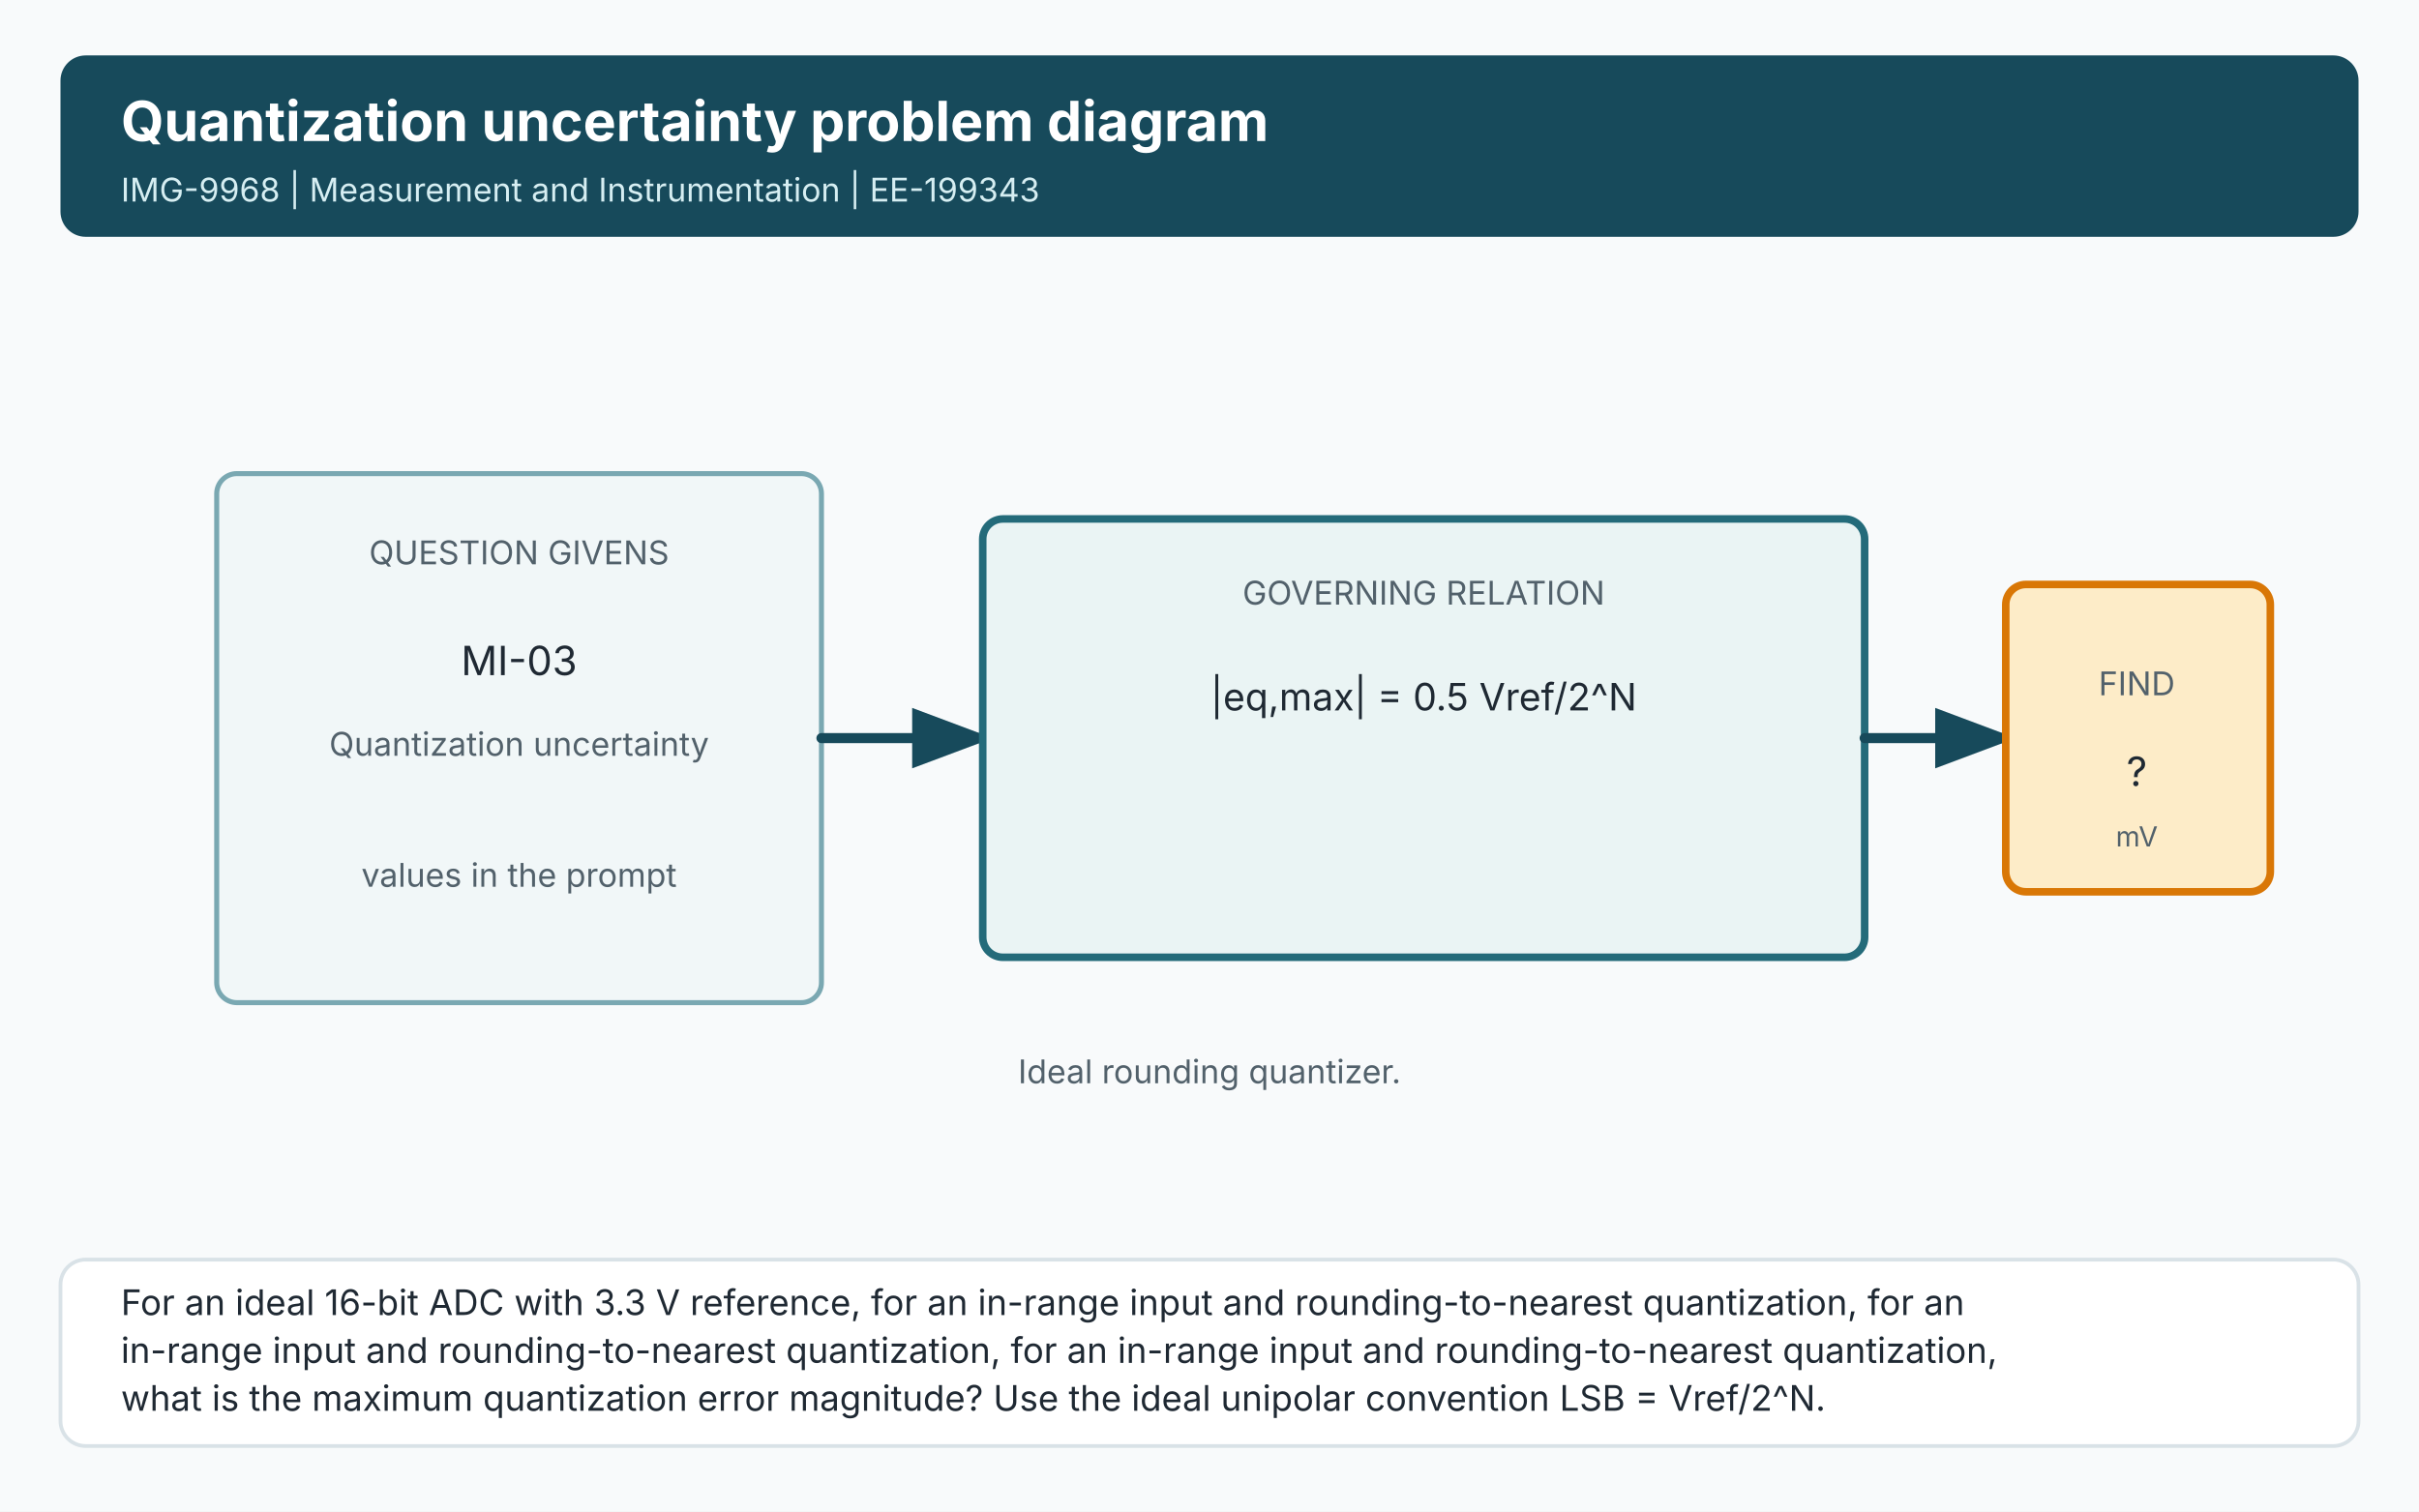
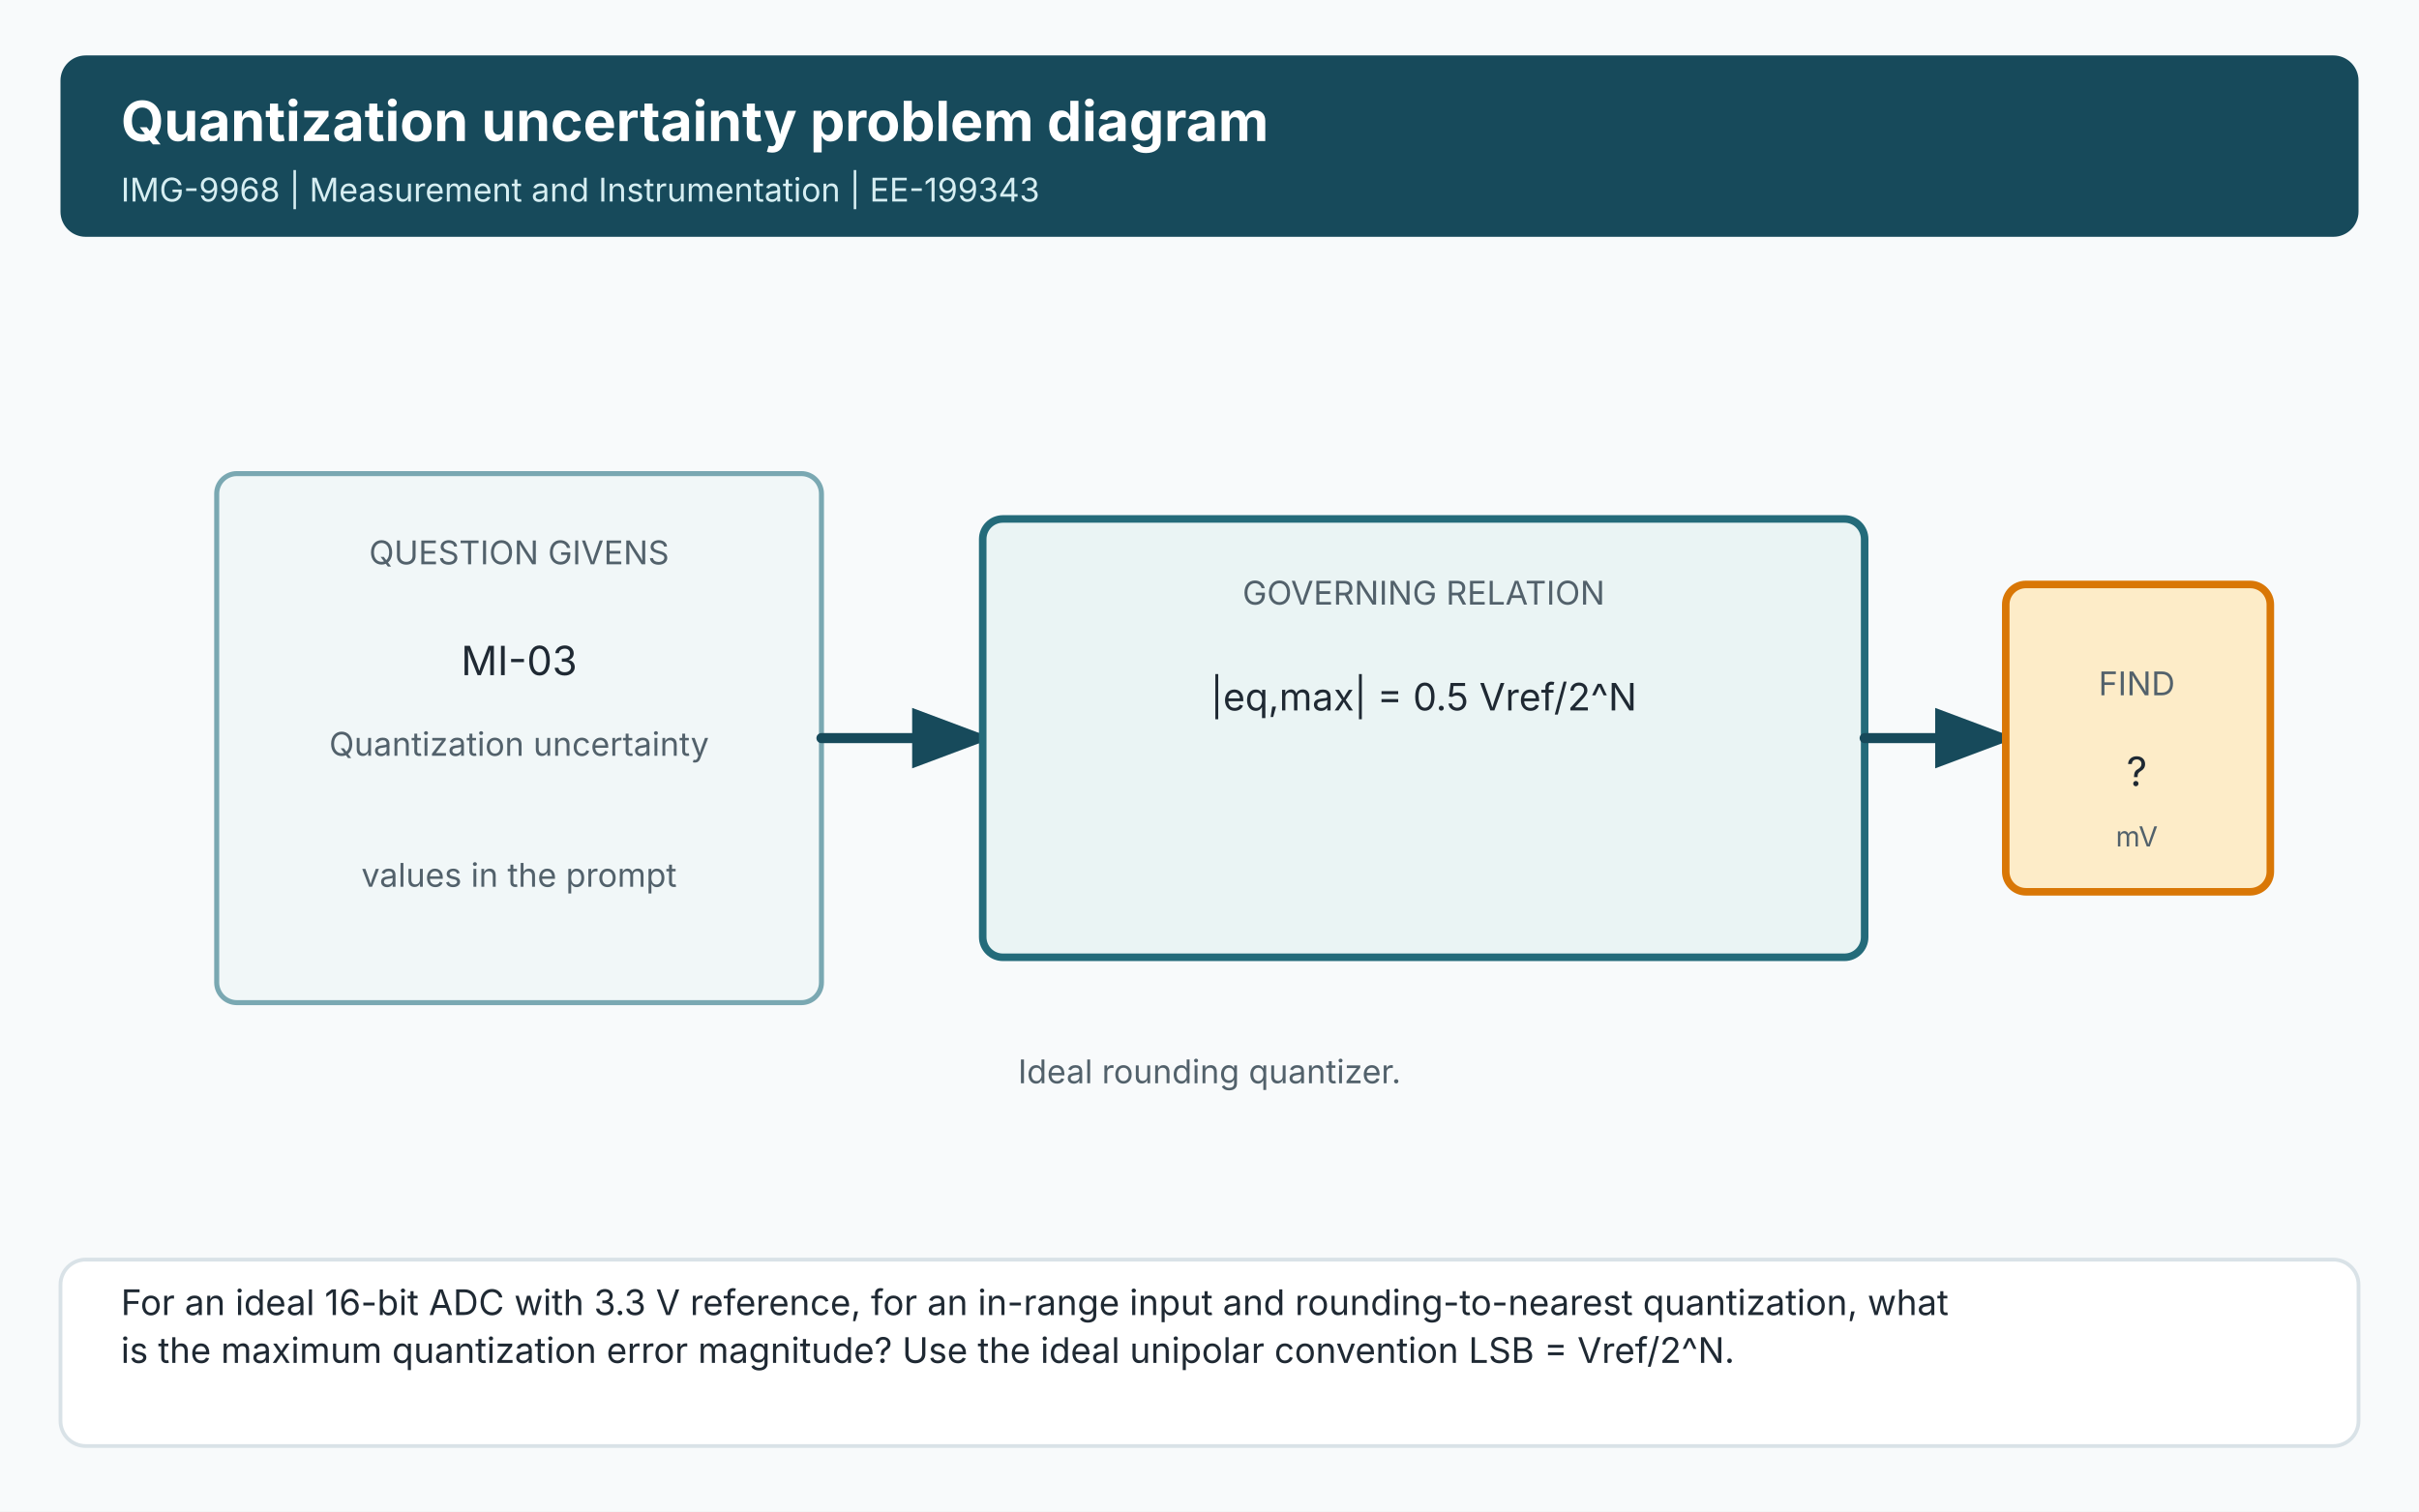
<svg xmlns="http://www.w3.org/2000/svg" width="960" height="600" viewBox="0 0 960 600" role="img" aria-labelledby="title desc">
  <defs>
    <marker id="arrow" markerWidth="10" markerHeight="10" refX="7" refY="3" orient="auto" markerUnits="strokeWidth">
      <path d="M0,0 L0,6 L8,3 z" fill="#174A5B" />
    </marker>
    <style>
.wire{stroke:#174A5B;stroke-width:4;fill:none;stroke-linecap:round;stroke-linejoin:round}
.thin{stroke:#44606B;stroke-width:2.4;fill:none;stroke-linecap:round;stroke-linejoin:round}
.accent{stroke:#D97706;stroke-width:4;fill:none;stroke-linecap:round;stroke-linejoin:round}
.accentFill{fill:#FDECC8;stroke:#D97706;stroke-width:3}
.box{fill:#EAF4F4;stroke:#246B7A;stroke-width:3}
.panel{fill:#FFFFFF;stroke:#D9E2E7;stroke-width:1.5}
.soft{fill:#F1F7F8;stroke:#7AA8B2;stroke-width:2}
.label{font-family:Inter,Arial,sans-serif;font-size:16px;fill:#1F2933}
.small{font-family:Inter,Arial,sans-serif;font-size:13px;fill:#52616B}
.tiny{font-family:Inter,Arial,sans-serif;font-size:11px;fill:#52616B}
.math{font-family:Inter,Arial,sans-serif;font-size:15px;fill:#1F2933}
</style>
  </defs>
  <rect x="0" y="0" width="960" height="600" fill="#F8FAFB" />
  <rect x="24" y="22" width="912" height="72" rx="10" fill="#174A5B" />
  <text x="48" y="56" font-family="Inter,Arial,sans-serif" font-size="22" font-weight="700" fill="#FFFFFF">Quantization uncertainty problem diagram</text>
  <text x="48" y="80" font-family="Inter,Arial,sans-serif" font-size="13" fill="#D6EEF2">IMG-9968 | Measurement and Instrumentation | EE-199343</text>
  <rect class="soft" x="86" y="188" width="240" height="210" rx="8" />
  <text class="small" x="206" y="224" text-anchor="middle">QUESTION GIVENS</text>
  <text class="label" x="206" y="268" text-anchor="middle">MI-03</text>
  <text class="small" x="206" y="352" text-anchor="middle">values in the prompt</text>
  <line class="wire" x1="326" y1="293" x2="390" y2="293" marker-end="url(#arrow)" />
  <rect class="box" x="390" y="206" width="350" height="174" rx="8" />
  <text class="small" x="565" y="240" text-anchor="middle">GOVERNING RELATION</text>
  <line class="wire" x1="740" y1="293" x2="796" y2="293" marker-end="url(#arrow)" />
  <rect class="accentFill" x="796" y="232" width="105" height="122" rx="8" />
  <text class="small" x="848" y="276" text-anchor="middle">FIND</text>
  <text class="label" x="848" y="312" text-anchor="middle">?</text>
  <text class="tiny" x="848" y="336" text-anchor="middle">mV</text>
  <text class="small" x="206" y="300" text-anchor="middle">Quantization uncertainty</text>
  <text class="math" x="565" y="282" text-anchor="middle">|eq,max| = 0.5 Vref/2^N</text>
  <text class="small" x="480" y="430" text-anchor="middle">Ideal rounding quantizer.</text>
  <rect class="panel" x="24" y="500" width="912" height="74" rx="10" />
-   <text x="48" y="522" font-family="Inter,Arial,sans-serif" font-size="14" fill="#1F2933">For an ideal 16-bit ADC with 3.3 V reference, for an in-range input and rounding-to-nearest quantization, for an</text>
-   <text x="48" y="541" font-family="Inter,Arial,sans-serif" font-size="14" fill="#1F2933">in-range input and rounding-to-nearest quantization, for an in-range input and rounding-to-nearest quantization,</text>
-   <text x="48" y="560" font-family="Inter,Arial,sans-serif" font-size="14" fill="#1F2933">what is the maximum quantization error magnitude? Use the ideal unipolar convention LSB = Vref/2^N.</text>
+   <text x="48" y="522" font-family="Inter,Arial,sans-serif" font-size="14" fill="#1F2933">For an ideal 16-bit ADC with 3.3 V reference, for an in-range input and rounding-to-nearest quantization, what</text>
+   <text x="48" y="541" font-family="Inter,Arial,sans-serif" font-size="14" fill="#1F2933">is the maximum quantization error magnitude? Use the ideal unipolar convention LSB = Vref/2^N.</text>
</svg>
